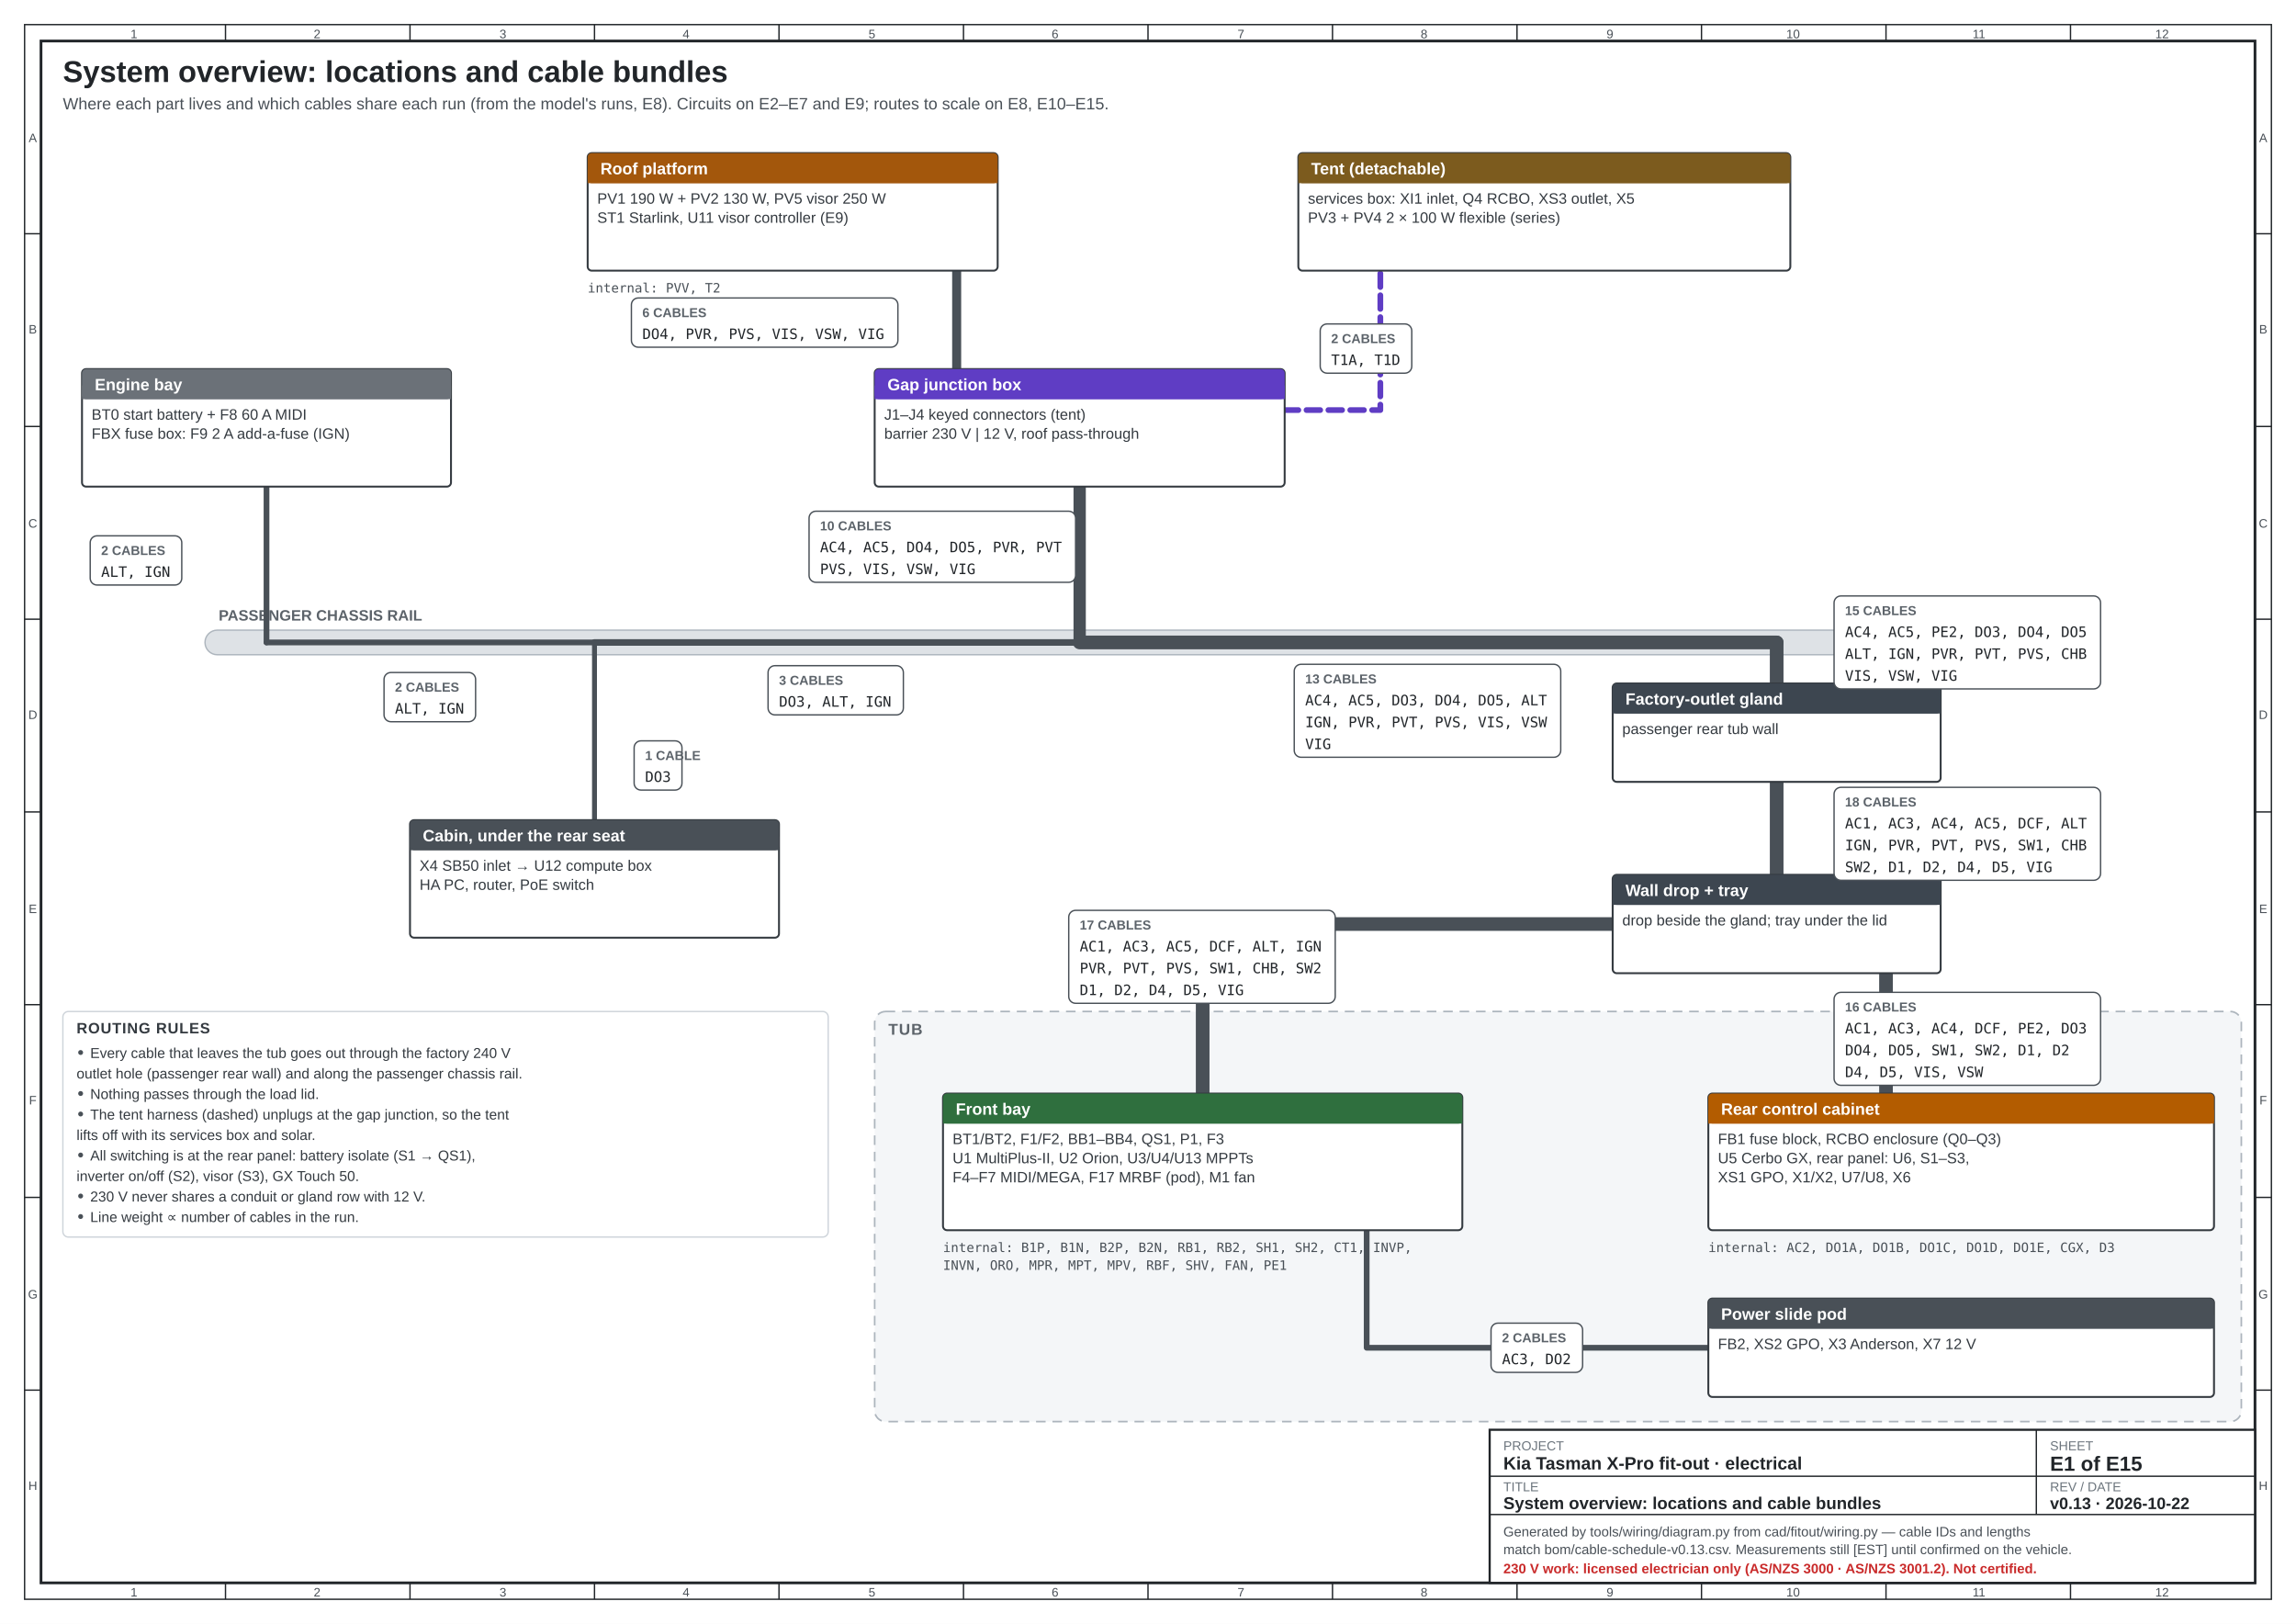
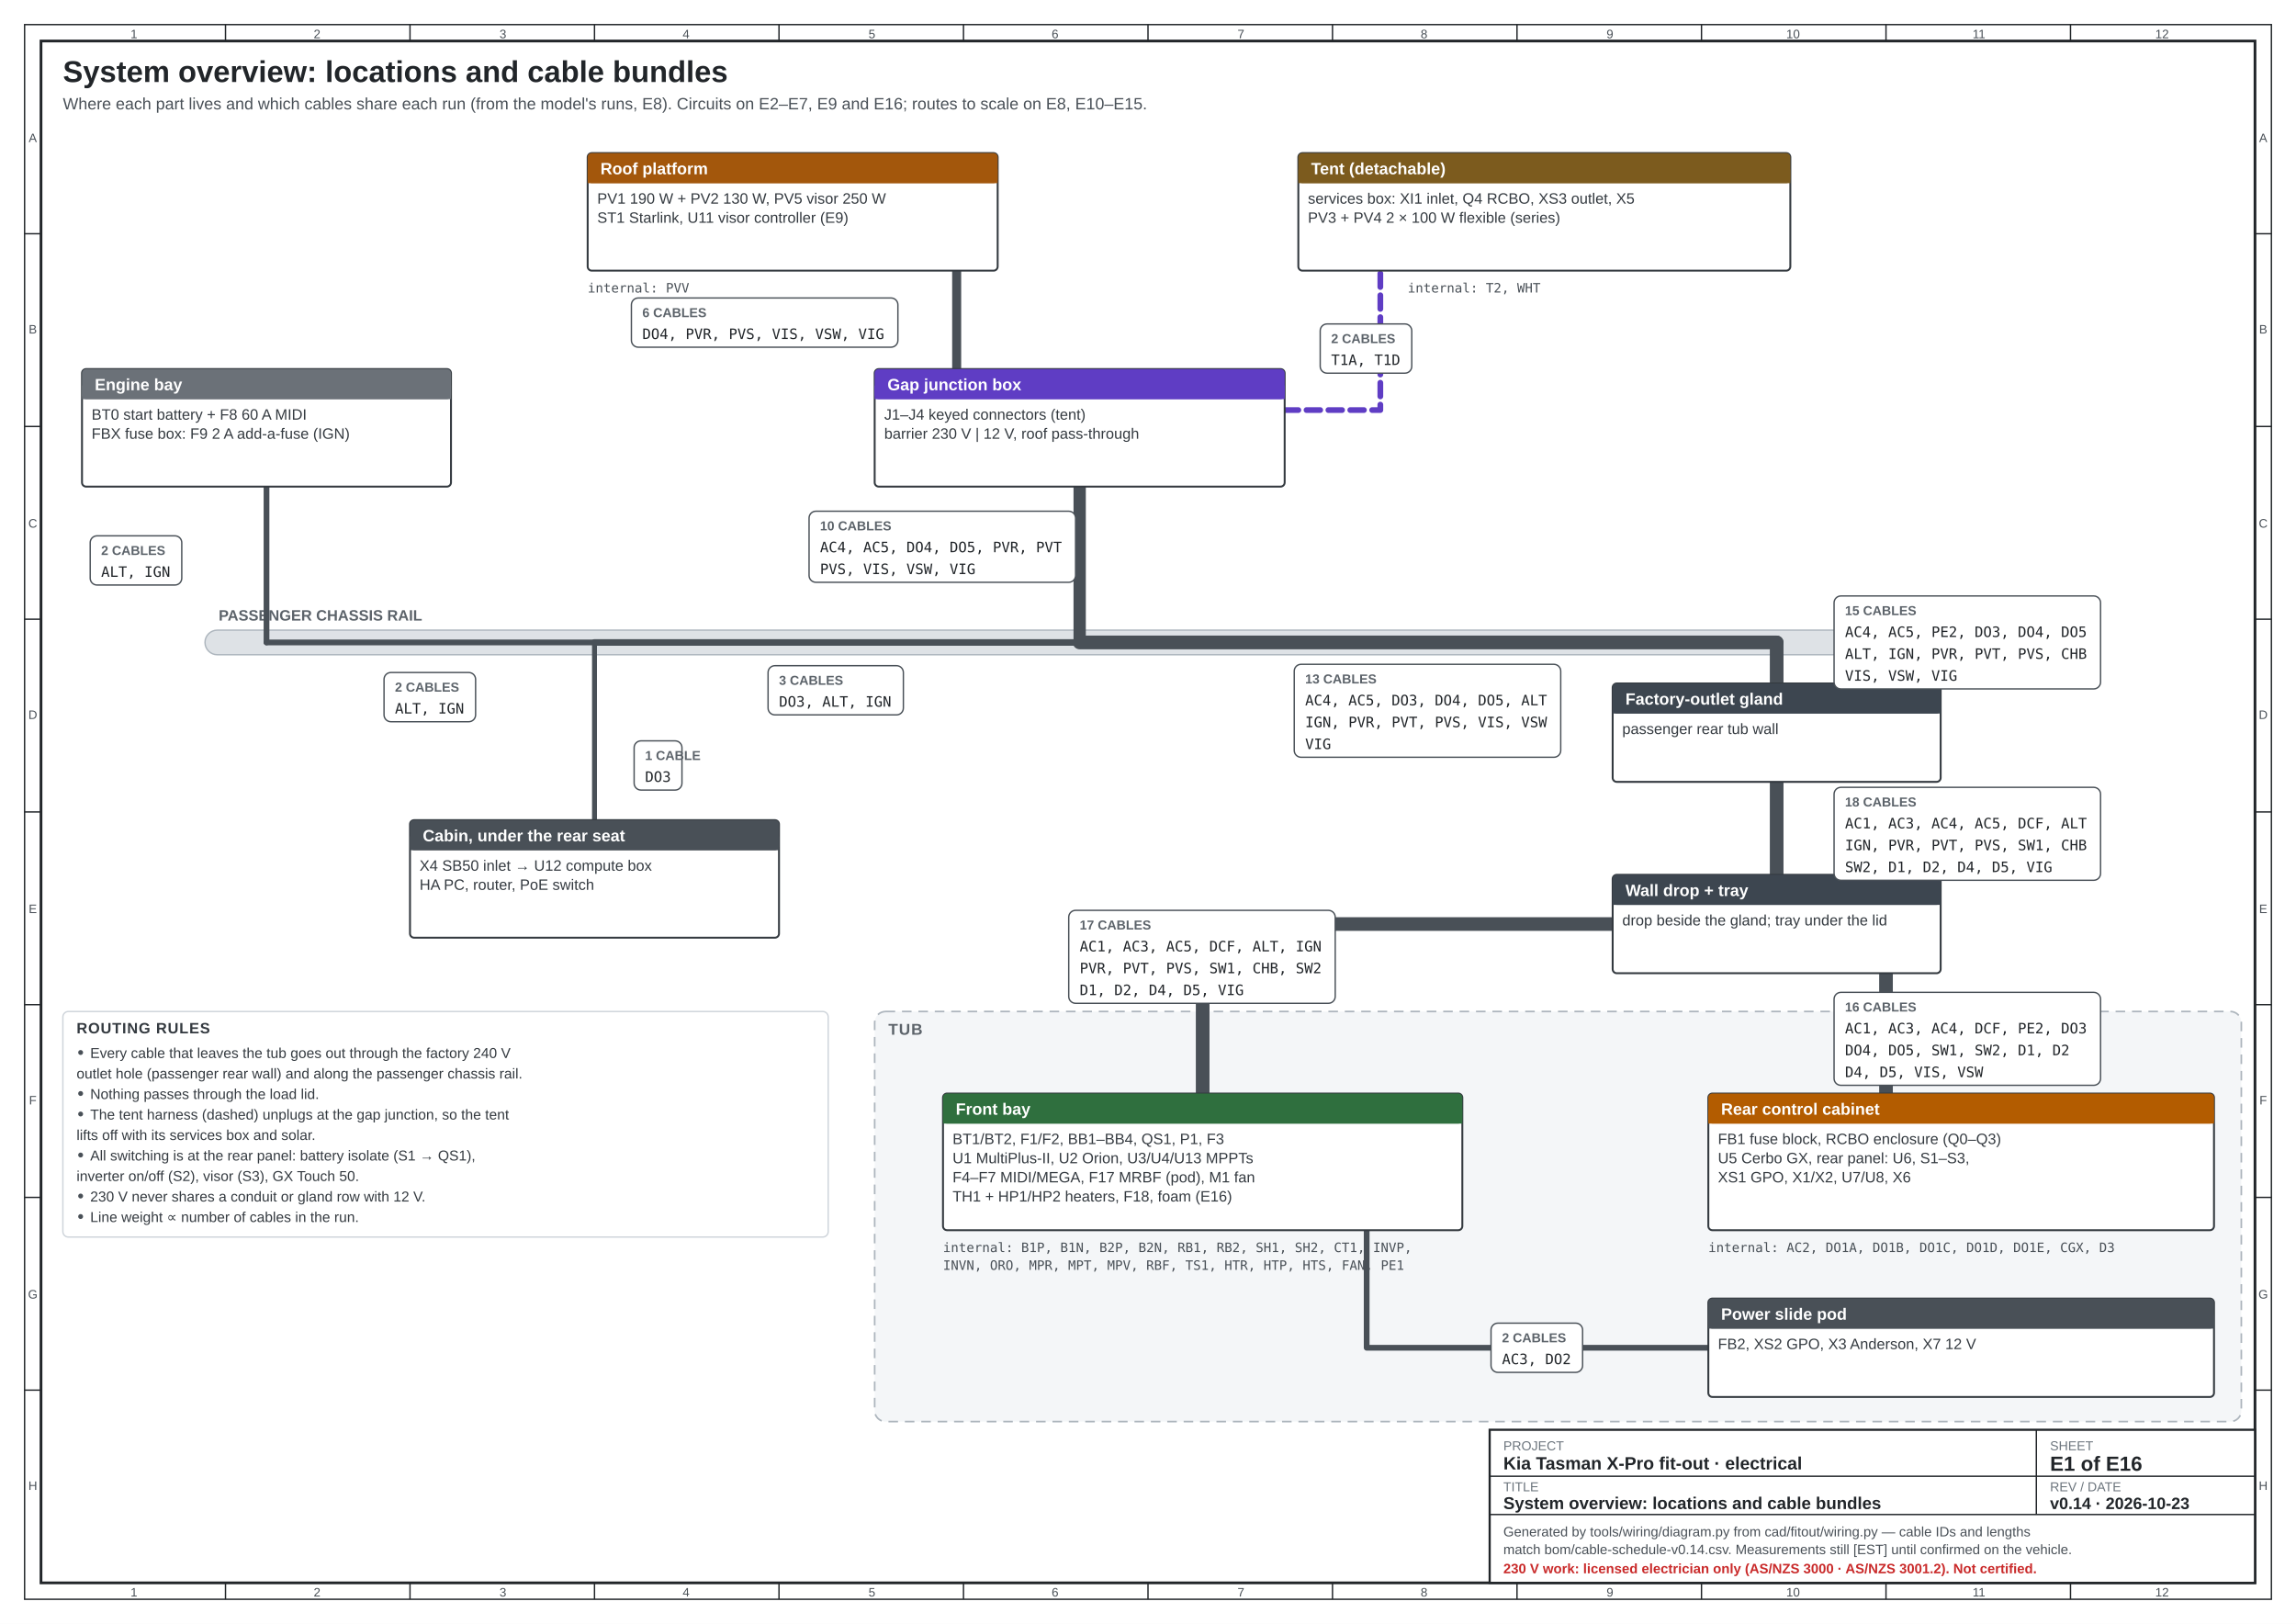
<svg xmlns="http://www.w3.org/2000/svg" viewBox="0 0 1680 1188" width="1680" height="1188" font-family="'IBM Plex Sans', 'Segoe UI', Arial, sans-serif" role="img" aria-label="System overview: locations and cable bundles">
  <rect x="0" y="0" width="1680" height="1188" fill="#ffffff" />
  <rect x="18" y="18" width="1644" height="1152" fill="none" stroke="#212529" stroke-width="1" />
  <rect x="30" y="30" width="1620" height="1128" fill="none" stroke="#212529" stroke-width="2" />
  <text x="98" y="28" font-size="9" text-anchor="middle" fill="#495057">1</text>
  <text x="98" y="1168" font-size="9" text-anchor="middle" fill="#495057">1</text>
  <text x="232" y="28" font-size="9" text-anchor="middle" fill="#495057">2</text>
  <text x="232" y="1168" font-size="9" text-anchor="middle" fill="#495057">2</text>
  <line x1="165" y1="18" x2="165" y2="30" stroke="#212529" />
  <line x1="165" y1="1158" x2="165" y2="1170" stroke="#212529" />
  <text x="368" y="28" font-size="9" text-anchor="middle" fill="#495057">3</text>
  <text x="368" y="1168" font-size="9" text-anchor="middle" fill="#495057">3</text>
  <line x1="300" y1="18" x2="300" y2="30" stroke="#212529" />
  <line x1="300" y1="1158" x2="300" y2="1170" stroke="#212529" />
  <text x="502" y="28" font-size="9" text-anchor="middle" fill="#495057">4</text>
  <text x="502" y="1168" font-size="9" text-anchor="middle" fill="#495057">4</text>
  <line x1="435" y1="18" x2="435" y2="30" stroke="#212529" />
  <line x1="435" y1="1158" x2="435" y2="1170" stroke="#212529" />
  <text x="638" y="28" font-size="9" text-anchor="middle" fill="#495057">5</text>
  <text x="638" y="1168" font-size="9" text-anchor="middle" fill="#495057">5</text>
  <line x1="570" y1="18" x2="570" y2="30" stroke="#212529" />
  <line x1="570" y1="1158" x2="570" y2="1170" stroke="#212529" />
  <text x="772" y="28" font-size="9" text-anchor="middle" fill="#495057">6</text>
  <text x="772" y="1168" font-size="9" text-anchor="middle" fill="#495057">6</text>
  <line x1="705" y1="18" x2="705" y2="30" stroke="#212529" />
  <line x1="705" y1="1158" x2="705" y2="1170" stroke="#212529" />
  <text x="908" y="28" font-size="9" text-anchor="middle" fill="#495057">7</text>
  <text x="908" y="1168" font-size="9" text-anchor="middle" fill="#495057">7</text>
  <line x1="840" y1="18" x2="840" y2="30" stroke="#212529" />
  <line x1="840" y1="1158" x2="840" y2="1170" stroke="#212529" />
  <text x="1042" y="28" font-size="9" text-anchor="middle" fill="#495057">8</text>
  <text x="1042" y="1168" font-size="9" text-anchor="middle" fill="#495057">8</text>
  <line x1="975" y1="18" x2="975" y2="30" stroke="#212529" />
  <line x1="975" y1="1158" x2="975" y2="1170" stroke="#212529" />
  <text x="1178" y="28" font-size="9" text-anchor="middle" fill="#495057">9</text>
  <text x="1178" y="1168" font-size="9" text-anchor="middle" fill="#495057">9</text>
  <line x1="1110" y1="18" x2="1110" y2="30" stroke="#212529" />
  <line x1="1110" y1="1158" x2="1110" y2="1170" stroke="#212529" />
  <text x="1312" y="28" font-size="9" text-anchor="middle" fill="#495057">10</text>
  <text x="1312" y="1168" font-size="9" text-anchor="middle" fill="#495057">10</text>
  <line x1="1245" y1="18" x2="1245" y2="30" stroke="#212529" />
  <line x1="1245" y1="1158" x2="1245" y2="1170" stroke="#212529" />
  <text x="1448" y="28" font-size="9" text-anchor="middle" fill="#495057">11</text>
  <text x="1448" y="1168" font-size="9" text-anchor="middle" fill="#495057">11</text>
  <line x1="1380" y1="18" x2="1380" y2="30" stroke="#212529" />
  <line x1="1380" y1="1158" x2="1380" y2="1170" stroke="#212529" />
  <text x="1582" y="28" font-size="9" text-anchor="middle" fill="#495057">12</text>
  <text x="1582" y="1168" font-size="9" text-anchor="middle" fill="#495057">12</text>
  <line x1="1515" y1="18" x2="1515" y2="30" stroke="#212529" />
  <line x1="1515" y1="1158" x2="1515" y2="1170" stroke="#212529" />
  <text x="24" y="104" font-size="9" text-anchor="middle" fill="#495057">A</text>
  <text x="1656" y="104" font-size="9" text-anchor="middle" fill="#495057">A</text>
  <text x="24" y="244" font-size="9" text-anchor="middle" fill="#495057">B</text>
  <text x="1656" y="244" font-size="9" text-anchor="middle" fill="#495057">B</text>
  <line x1="18" y1="171" x2="30" y2="171" stroke="#212529" />
  <line x1="1650" y1="171" x2="1662" y2="171" stroke="#212529" />
  <text x="24" y="386" font-size="9" text-anchor="middle" fill="#495057">C</text>
  <text x="1656" y="386" font-size="9" text-anchor="middle" fill="#495057">C</text>
  <line x1="18" y1="312" x2="30" y2="312" stroke="#212529" />
  <line x1="1650" y1="312" x2="1662" y2="312" stroke="#212529" />
  <text x="24" y="526" font-size="9" text-anchor="middle" fill="#495057">D</text>
  <text x="1656" y="526" font-size="9" text-anchor="middle" fill="#495057">D</text>
  <line x1="18" y1="453" x2="30" y2="453" stroke="#212529" />
  <line x1="1650" y1="453" x2="1662" y2="453" stroke="#212529" />
  <text x="24" y="668" font-size="9" text-anchor="middle" fill="#495057">E</text>
  <text x="1656" y="668" font-size="9" text-anchor="middle" fill="#495057">E</text>
  <line x1="18" y1="594" x2="30" y2="594" stroke="#212529" />
  <line x1="1650" y1="594" x2="1662" y2="594" stroke="#212529" />
  <text x="24" y="808" font-size="9" text-anchor="middle" fill="#495057">F</text>
  <text x="1656" y="808" font-size="9" text-anchor="middle" fill="#495057">F</text>
  <line x1="18" y1="735" x2="30" y2="735" stroke="#212529" />
  <line x1="1650" y1="735" x2="1662" y2="735" stroke="#212529" />
  <text x="24" y="950" font-size="9" text-anchor="middle" fill="#495057">G</text>
  <text x="1656" y="950" font-size="9" text-anchor="middle" fill="#495057">G</text>
  <line x1="18" y1="876" x2="30" y2="876" stroke="#212529" />
  <line x1="1650" y1="876" x2="1662" y2="876" stroke="#212529" />
  <text x="24" y="1090" font-size="9" text-anchor="middle" fill="#495057">H</text>
  <text x="1656" y="1090" font-size="9" text-anchor="middle" fill="#495057">H</text>
  <line x1="18" y1="1017" x2="30" y2="1017" stroke="#212529" />
  <line x1="1650" y1="1017" x2="1662" y2="1017" stroke="#212529" />
  <text x="46" y="60" font-size="22" font-weight="700" fill="#212529">System overview: locations and cable bundles</text>
-   <text x="46" y="80" font-size="12" fill="#495057">Where each part lives and which cables share each run (from the model's runs, E8). Circuits on E2–E7 and E9; routes to scale on E8, E10–E15.</text>
+   <text x="46" y="80" font-size="12" fill="#495057">Where each part lives and which cables share each run (from the model's runs, E8). Circuits on E2–E7, E9 and E16; routes to scale on E8, E10–E15.</text>
  <rect x="1090" y="1046" width="560" height="112" fill="#ffffff" stroke="#212529" stroke-width="1.6" />
  <line x1="1090" y1="1080" x2="1650" y2="1080" stroke="#212529" />
  <line x1="1090" y1="1108" x2="1650" y2="1108" stroke="#212529" />
  <line x1="1490" y1="1080" x2="1490" y2="1108" stroke="#212529" />
  <line x1="1490" y1="1046" x2="1490" y2="1080" stroke="#212529" />
  <text x="1100" y="1061" font-size="9.5" fill="#6c757d">PROJECT</text>
  <text x="1100" y="1075" font-size="13" font-weight="700" fill="#212529">Kia Tasman X-Pro fit-out · electrical</text>
  <text x="1500" y="1061" font-size="9.5" fill="#6c757d">SHEET</text>
-   <text x="1500" y="1076" font-size="15" font-weight="700" fill="#212529">E1 of E15</text>
+   <text x="1500" y="1076" font-size="15" font-weight="700" fill="#212529">E1 of E16</text>
  <text x="1100" y="1091" font-size="9.5" fill="#6c757d">TITLE</text>
  <text x="1100" y="1104" font-size="12.5" font-weight="600" fill="#212529">System overview: locations and cable bundles</text>
  <text x="1500" y="1091" font-size="9.5" fill="#6c757d">REV / DATE</text>
-   <text x="1500" y="1104" font-size="12" font-weight="600" fill="#212529">v0.13 · 2026-10-22</text>
+   <text x="1500" y="1104" font-size="12" font-weight="600" fill="#212529">v0.14 · 2026-10-23</text>
  <text x="1100" y="1124" font-size="10" fill="#495057">Generated by tools/wiring/diagram.py from cad/fitout/wiring.py — cable IDs and lengths</text>
-   <text x="1100" y="1137" font-size="10" fill="#495057">match bom/cable-schedule-v0.13.csv. Measurements still [EST] until confirmed on the vehicle.</text>
+   <text x="1100" y="1137" font-size="10" fill="#495057">match bom/cable-schedule-v0.14.csv. Measurements still [EST] until confirmed on the vehicle.</text>
  <text x="1100" y="1151" font-size="10" font-weight="700" fill="#c92a2a">230 V work: licensed electrician only (AS/NZS 3000 · AS/NZS 3001.2). Not certified.</text>
  <rect x="150" y="461" width="1200" height="18" rx="9" fill="#dee2e6" stroke="#adb5bd" />
  <text x="160.0" y="454.0" font-size="11" text-anchor="start" font-weight="700" fill="#5c636a">PASSENGER CHASSIS RAIL</text>
  <rect x="640" y="740" width="1000" height="300" rx="8" fill="#f4f6f8" stroke="#adb5bd" stroke-width="1.2" stroke-dasharray="7 5" />
  <text x="650" y="757" font-size="11.5" font-weight="700" letter-spacing="0.06em" fill="#5c636a">TUB</text>
  <polyline points="1000,900 1000,986 1250,986" fill="none" stroke="#495057" stroke-width="4.2" stroke-linecap="round" stroke-linejoin="round" />
  <polyline points="435,470 435,600" fill="none" stroke="#495057" stroke-width="3.6" stroke-linecap="round" stroke-linejoin="round" />
  <polyline points="435,470 790,470" fill="none" stroke="#495057" stroke-width="4.8" stroke-linecap="round" stroke-linejoin="round" />
  <polyline points="195,470 435,470" fill="none" stroke="#495057" stroke-width="4.2" stroke-linecap="round" stroke-linejoin="round" />
  <polyline points="790,470 1300,470" fill="none" stroke="#495057" stroke-width="10.0" stroke-linecap="round" stroke-linejoin="round" />
  <polyline points="790,470 790,356" fill="none" stroke="#495057" stroke-width="9.0" stroke-linecap="round" stroke-linejoin="round" />
  <polyline points="1300,470 1300,500" fill="none" stroke="#495057" stroke-width="10.0" stroke-linecap="round" stroke-linejoin="round" />
  <polyline points="195,470 195,356" fill="none" stroke="#495057" stroke-width="4.2" stroke-linecap="round" stroke-linejoin="round" />
  <polyline points="1300,572 1300,640" fill="none" stroke="#495057" stroke-width="10.0" stroke-linecap="round" stroke-linejoin="round" />
  <polyline points="700,270 700,198" fill="none" stroke="#495057" stroke-width="6.6" stroke-linecap="round" stroke-linejoin="round" />
  <polyline points="940,300 1010,300 1010,198" fill="none" stroke="#5f3dc4" stroke-width="4.2" stroke-linecap="round" stroke-linejoin="round" stroke-dasharray="10 6" />
  <polyline points="1180,676 880,676 880,800" fill="none" stroke="#495057" stroke-width="10.0" stroke-linecap="round" stroke-linejoin="round" />
  <polyline points="1380,712 1380,800" fill="none" stroke="#495057" stroke-width="10.0" stroke-linecap="round" stroke-linejoin="round" />
  <g class="blk">
    <rect x="430" y="112" width="300" height="86" rx="3" fill="#ffffff" stroke="#343a40" stroke-width="1.4" />
    <rect x="430" y="112" width="300" height="22" rx="3" fill="#a3570c" />
    <rect x="430" y="124" width="300" height="10" fill="#a3570c" />
    <text x="436" y="127.5" font-size="12" font-weight="600" fill="#fff">
      <tspan font-family="'IBM Plex Mono', Consolas, monospace" font-weight="700" />  Roof platform</text>
    <text x="437" y="149" font-size="11" fill="#343a40">PV1 190 W + PV2 130 W, PV5 visor 250 W</text>
    <text x="437" y="163" font-size="11" fill="#343a40">ST1 Starlink, U11 visor controller (E9)</text>
  </g>
  <g class="blk">
    <rect x="950" y="112" width="360" height="86" rx="3" fill="#ffffff" stroke="#343a40" stroke-width="1.4" />
    <rect x="950" y="112" width="360" height="22" rx="3" fill="#7c5b1e" />
    <rect x="950" y="124" width="360" height="10" fill="#7c5b1e" />
    <text x="956" y="127.5" font-size="12" font-weight="600" fill="#fff">
      <tspan font-family="'IBM Plex Mono', Consolas, monospace" font-weight="700" />  Tent (detachable)</text>
    <text x="957" y="149" font-size="11" fill="#343a40">services box: XI1 inlet, Q4 RCBO, XS3 outlet, X5</text>
    <text x="957" y="163" font-size="11" fill="#343a40">PV3 + PV4 2 × 100 W flexible (series)</text>
  </g>
  <g class="blk">
    <rect x="640" y="270" width="300" height="86" rx="3" fill="#ffffff" stroke="#343a40" stroke-width="1.4" />
    <rect x="640" y="270" width="300" height="22" rx="3" fill="#5f3dc4" />
    <rect x="640" y="282" width="300" height="10" fill="#5f3dc4" />
    <text x="646" y="285.5" font-size="12" font-weight="600" fill="#fff">
      <tspan font-family="'IBM Plex Mono', Consolas, monospace" font-weight="700" />  Gap junction box</text>
    <text x="647" y="307" font-size="11" fill="#343a40">J1–J4 keyed connectors (tent)</text>
    <text x="647" y="321" font-size="11" fill="#343a40">barrier 230 V | 12 V, roof pass-through</text>
  </g>
  <g class="blk">
    <rect x="60" y="270" width="270" height="86" rx="3" fill="#ffffff" stroke="#343a40" stroke-width="1.4" />
    <rect x="60" y="270" width="270" height="22" rx="3" fill="#6b7178" />
    <rect x="60" y="282" width="270" height="10" fill="#6b7178" />
    <text x="66" y="285.5" font-size="12" font-weight="600" fill="#fff">
      <tspan font-family="'IBM Plex Mono', Consolas, monospace" font-weight="700" />  Engine bay</text>
    <text x="67" y="307" font-size="11" fill="#343a40">BT0 start battery + F8 60 A MIDI</text>
    <text x="67" y="321" font-size="11" fill="#343a40">FBX fuse box: F9 2 A add-a-fuse (IGN)</text>
  </g>
  <g class="blk">
    <rect x="300" y="600" width="270" height="86" rx="3" fill="#ffffff" stroke="#343a40" stroke-width="1.4" />
    <rect x="300" y="600" width="270" height="22" rx="3" fill="#495057" />
    <rect x="300" y="612" width="270" height="10" fill="#495057" />
    <text x="306" y="615.5" font-size="12" font-weight="600" fill="#fff">
      <tspan font-family="'IBM Plex Mono', Consolas, monospace" font-weight="700" />  Cabin, under the rear seat</text>
    <text x="307" y="637" font-size="11" fill="#343a40">X4 SB50 inlet → U12 compute box</text>
    <text x="307" y="651" font-size="11" fill="#343a40">HA PC, router, PoE switch</text>
  </g>
  <g class="blk">
    <rect x="1180" y="500" width="240" height="72" rx="3" fill="#ffffff" stroke="#343a40" stroke-width="1.4" />
    <rect x="1180" y="500" width="240" height="22" rx="3" fill="#3d4650" />
    <rect x="1180" y="512" width="240" height="10" fill="#3d4650" />
    <text x="1186" y="515.5" font-size="12" font-weight="600" fill="#fff">
      <tspan font-family="'IBM Plex Mono', Consolas, monospace" font-weight="700" />  Factory-outlet gland</text>
    <text x="1187" y="537" font-size="11" fill="#343a40">passenger rear tub wall</text>
  </g>
  <g class="blk">
    <rect x="1180" y="640" width="240" height="72" rx="3" fill="#ffffff" stroke="#343a40" stroke-width="1.4" />
    <rect x="1180" y="640" width="240" height="22" rx="3" fill="#3d4650" />
    <rect x="1180" y="652" width="240" height="10" fill="#3d4650" />
    <text x="1186" y="655.5" font-size="12" font-weight="600" fill="#fff">
      <tspan font-family="'IBM Plex Mono', Consolas, monospace" font-weight="700" />  Wall drop + tray</text>
    <text x="1187" y="677" font-size="11" fill="#343a40">drop beside the gland; tray under the lid</text>
  </g>
  <g class="blk">
    <rect x="690" y="800" width="380" height="100" rx="3" fill="#ffffff" stroke="#343a40" stroke-width="1.4" />
    <rect x="690" y="800" width="380" height="22" rx="3" fill="#2f6f3e" />
    <rect x="690" y="812" width="380" height="10" fill="#2f6f3e" />
    <text x="696" y="815.5" font-size="12" font-weight="600" fill="#fff">
      <tspan font-family="'IBM Plex Mono', Consolas, monospace" font-weight="700" />  Front bay</text>
    <text x="697" y="837" font-size="11" fill="#343a40">BT1/BT2, F1/F2, BB1–BB4, QS1, P1, F3</text>
    <text x="697" y="851" font-size="11" fill="#343a40">U1 MultiPlus-II, U2 Orion, U3/U4/U13 MPPTs</text>
    <text x="697" y="865" font-size="11" fill="#343a40">F4–F7 MIDI/MEGA, F17 MRBF (pod), M1 fan</text>
+     <text x="697" y="879" font-size="11" fill="#343a40">TH1 + HP1/HP2 heaters, F18, foam (E16)</text>
  </g>
  <g class="blk">
    <rect x="1250" y="800" width="370" height="100" rx="3" fill="#ffffff" stroke="#343a40" stroke-width="1.4" />
    <rect x="1250" y="800" width="370" height="22" rx="3" fill="#b35c00" />
    <rect x="1250" y="812" width="370" height="10" fill="#b35c00" />
    <text x="1256" y="815.5" font-size="12" font-weight="600" fill="#fff">
      <tspan font-family="'IBM Plex Mono', Consolas, monospace" font-weight="700" />  Rear control cabinet</text>
    <text x="1257" y="837" font-size="11" fill="#343a40">FB1 fuse block, RCBO enclosure (Q0–Q3)</text>
    <text x="1257" y="851" font-size="11" fill="#343a40">U5 Cerbo GX, rear panel: U6, S1–S3,</text>
    <text x="1257" y="865" font-size="11" fill="#343a40">XS1 GPO, X1/X2, U7/U8, X6</text>
  </g>
  <g class="blk">
    <rect x="1250" y="950" width="370" height="72" rx="3" fill="#ffffff" stroke="#343a40" stroke-width="1.4" />
    <rect x="1250" y="950" width="370" height="22" rx="3" fill="#495057" />
    <rect x="1250" y="962" width="370" height="10" fill="#495057" />
    <text x="1256" y="965.5" font-size="12" font-weight="600" fill="#fff">
      <tspan font-family="'IBM Plex Mono', Consolas, monospace" font-weight="700" />  Power slide pod</text>
    <text x="1257" y="987" font-size="11" fill="#343a40">FB2, XS2 GPO, X3 Anderson, X7 12 V</text>
  </g>
  <rect x="1091" y="968" width="67" height="36" rx="5" fill="#fff" stroke="#495057" />
  <text x="1099" y="982" font-size="9.5" font-weight="700" fill="#5c636a">2 CABLES</text>
  <text x="1099" y="998" font-size="10.5" font-family="'IBM Plex Mono', Consolas, monospace" fill="#212529">AC3, DO2</text>
  <rect x="464" y="542" width="35" height="36" rx="5" fill="#fff" stroke="#495057" />
  <text x="472" y="556" font-size="9.5" font-weight="700" fill="#5c636a">1 CABLE</text>
  <text x="472" y="572" font-size="10.5" font-family="'IBM Plex Mono', Consolas, monospace" fill="#212529">DO3</text>
  <rect x="562" y="487" width="99" height="36" rx="5" fill="#fff" stroke="#495057" />
  <text x="570" y="501" font-size="9.5" font-weight="700" fill="#5c636a">3 CABLES</text>
  <text x="570" y="517" font-size="10.5" font-family="'IBM Plex Mono', Consolas, monospace" fill="#212529">DO3, ALT, IGN</text>
  <rect x="281" y="492" width="67" height="36" rx="5" fill="#fff" stroke="#495057" />
  <text x="289" y="506" font-size="9.5" font-weight="700" fill="#5c636a">2 CABLES</text>
  <text x="289" y="522" font-size="10.5" font-family="'IBM Plex Mono', Consolas, monospace" fill="#212529">ALT, IGN</text>
  <rect x="947" y="486" width="195" height="68" rx="5" fill="#fff" stroke="#495057" />
  <text x="955" y="500" font-size="9.5" font-weight="700" fill="#5c636a">13 CABLES</text>
  <text x="955" y="516" font-size="10.5" font-family="'IBM Plex Mono', Consolas, monospace" fill="#212529">AC4, AC5, DO3, DO4, DO5, ALT</text>
  <text x="955" y="532" font-size="10.5" font-family="'IBM Plex Mono', Consolas, monospace" fill="#212529">IGN, PVR, PVT, PVS, VIS, VSW</text>
  <text x="955" y="548" font-size="10.5" font-family="'IBM Plex Mono', Consolas, monospace" fill="#212529">VIG</text>
  <rect x="592" y="374" width="195" height="52" rx="5" fill="#fff" stroke="#495057" />
  <text x="600" y="388" font-size="9.5" font-weight="700" fill="#5c636a">10 CABLES</text>
  <text x="600" y="404" font-size="10.5" font-family="'IBM Plex Mono', Consolas, monospace" fill="#212529">AC4, AC5, DO4, DO5, PVR, PVT</text>
  <text x="600" y="420" font-size="10.5" font-family="'IBM Plex Mono', Consolas, monospace" fill="#212529">PVS, VIS, VSW, VIG</text>
  <rect x="1342" y="436" width="195" height="68" rx="5" fill="#fff" stroke="#495057" />
  <text x="1350" y="450" font-size="9.5" font-weight="700" fill="#5c636a">15 CABLES</text>
  <text x="1350" y="466" font-size="10.5" font-family="'IBM Plex Mono', Consolas, monospace" fill="#212529">AC4, AC5, PE2, DO3, DO4, DO5</text>
  <text x="1350" y="482" font-size="10.5" font-family="'IBM Plex Mono', Consolas, monospace" fill="#212529">ALT, IGN, PVR, PVT, PVS, CHB</text>
  <text x="1350" y="498" font-size="10.5" font-family="'IBM Plex Mono', Consolas, monospace" fill="#212529">VIS, VSW, VIG</text>
  <rect x="66" y="392" width="67" height="36" rx="5" fill="#fff" stroke="#495057" />
  <text x="74" y="406" font-size="9.5" font-weight="700" fill="#5c636a">2 CABLES</text>
  <text x="74" y="422" font-size="10.5" font-family="'IBM Plex Mono', Consolas, monospace" fill="#212529">ALT, IGN</text>
  <rect x="1342" y="576" width="195" height="68" rx="5" fill="#fff" stroke="#495057" />
  <text x="1350" y="590" font-size="9.5" font-weight="700" fill="#5c636a">18 CABLES</text>
  <text x="1350" y="606" font-size="10.5" font-family="'IBM Plex Mono', Consolas, monospace" fill="#212529">AC1, AC3, AC4, AC5, DCF, ALT</text>
  <text x="1350" y="622" font-size="10.5" font-family="'IBM Plex Mono', Consolas, monospace" fill="#212529">IGN, PVR, PVT, PVS, SW1, CHB</text>
  <text x="1350" y="638" font-size="10.5" font-family="'IBM Plex Mono', Consolas, monospace" fill="#212529">SW2, D1, D2, D4, D5, VIG</text>
  <rect x="462" y="218" width="195" height="36" rx="5" fill="#fff" stroke="#495057" />
  <text x="470" y="232" font-size="9.5" font-weight="700" fill="#5c636a">6 CABLES</text>
  <text x="470" y="248" font-size="10.5" font-family="'IBM Plex Mono', Consolas, monospace" fill="#212529">DO4, PVR, PVS, VIS, VSW, VIG</text>
  <rect x="966" y="237" width="67" height="36" rx="5" fill="#fff" stroke="#495057" />
  <text x="974" y="251" font-size="9.5" font-weight="700" fill="#5c636a">2 CABLES</text>
  <text x="974" y="267" font-size="10.5" font-family="'IBM Plex Mono', Consolas, monospace" fill="#212529">T1A, T1D</text>
  <rect x="782" y="666" width="195" height="68" rx="5" fill="#fff" stroke="#495057" />
  <text x="790" y="680" font-size="9.5" font-weight="700" fill="#5c636a">17 CABLES</text>
  <text x="790" y="696" font-size="10.5" font-family="'IBM Plex Mono', Consolas, monospace" fill="#212529">AC1, AC3, AC5, DCF, ALT, IGN</text>
  <text x="790" y="712" font-size="10.5" font-family="'IBM Plex Mono', Consolas, monospace" fill="#212529">PVR, PVT, PVS, SW1, CHB, SW2</text>
  <text x="790" y="728" font-size="10.5" font-family="'IBM Plex Mono', Consolas, monospace" fill="#212529">D1, D2, D4, D5, VIG</text>
  <rect x="1342" y="726" width="195" height="68" rx="5" fill="#fff" stroke="#495057" />
  <text x="1350" y="740" font-size="9.5" font-weight="700" fill="#5c636a">16 CABLES</text>
  <text x="1350" y="756" font-size="10.5" font-family="'IBM Plex Mono', Consolas, monospace" fill="#212529">AC1, AC3, AC4, DCF, PE2, DO3</text>
  <text x="1350" y="772" font-size="10.5" font-family="'IBM Plex Mono', Consolas, monospace" fill="#212529">DO4, DO5, SW1, SW2, D1, D2</text>
  <text x="1350" y="788" font-size="10.5" font-family="'IBM Plex Mono', Consolas, monospace" fill="#212529">D4, D5, VIS, VSW</text>
  <text x="690.0" y="916.0" font-size="9.5" text-anchor="start" font-weight="400" fill="#495057" font-family="'IBM Plex Mono', Consolas, monospace">internal: B1P, B1N, B2P, B2N, RB1, RB2, SH1, SH2, CT1, INVP, </text>
-   <text x="690.0" y="929.0" font-size="9.5" text-anchor="start" font-weight="400" fill="#495057" font-family="'IBM Plex Mono', Consolas, monospace">INVN, ORO, MPR, MPT, MPV, RBF, SHV, FAN, PE1</text>
+   <text x="690.0" y="929.0" font-size="9.5" text-anchor="start" font-weight="400" fill="#495057" font-family="'IBM Plex Mono', Consolas, monospace">INVN, ORO, MPR, MPT, MPV, RBF, TS1, HTR, HTP, HTS, FAN, PE1</text>
  <text x="1250.0" y="916.0" font-size="9.5" text-anchor="start" font-weight="400" fill="#495057" font-family="'IBM Plex Mono', Consolas, monospace">internal: AC2, DO1A, DO1B, DO1C, DO1D, DO1E, CGX, D3</text>
-   <text x="430.0" y="214.0" font-size="9.5" text-anchor="start" font-weight="400" fill="#495057" font-family="'IBM Plex Mono', Consolas, monospace">internal: PVV, T2</text>
+   <text x="430.0" y="214.0" font-size="9.5" text-anchor="start" font-weight="400" fill="#495057" font-family="'IBM Plex Mono', Consolas, monospace">internal: PVV</text>
+   <text x="1030.0" y="214.0" font-size="9.5" text-anchor="start" font-weight="400" fill="#495057" font-family="'IBM Plex Mono', Consolas, monospace">internal: T2, WHT</text>
  <rect x="46" y="740" width="560" height="165" rx="4" fill="#ffffff" stroke="#ced4da" stroke-width="1" />
  <text x="56" y="756" font-size="11" font-weight="700" letter-spacing="0.05em" fill="#343a40">ROUTING RULES</text>
  <circle cx="59" cy="770" r="1.8" fill="#495057" />
  <text x="66" y="774" font-size="10.5" fill="#343a40">Every cable that leaves the tub goes out through the factory 240 V</text>
  <text x="56" y="789" font-size="10.5" fill="#343a40">  outlet hole (passenger rear wall) and along the passenger chassis rail.</text>
  <circle cx="59" cy="800" r="1.8" fill="#495057" />
  <text x="66" y="804" font-size="10.5" fill="#343a40">Nothing passes through the load lid.</text>
  <circle cx="59" cy="815" r="1.8" fill="#495057" />
  <text x="66" y="819" font-size="10.5" fill="#343a40">The tent harness (dashed) unplugs at the gap junction, so the tent</text>
  <text x="56" y="834" font-size="10.5" fill="#343a40">  lifts off with its services box and solar.</text>
  <circle cx="59" cy="845" r="1.8" fill="#495057" />
  <text x="66" y="849" font-size="10.5" fill="#343a40">All switching is at the rear panel: battery isolate (S1 → QS1),</text>
  <text x="56" y="864" font-size="10.5" fill="#343a40">  inverter on/off (S2), visor (S3), GX Touch 50.</text>
  <circle cx="59" cy="875" r="1.8" fill="#495057" />
  <text x="66" y="879" font-size="10.5" fill="#343a40">230 V never shares a conduit or gland row with 12 V.</text>
  <circle cx="59" cy="890" r="1.8" fill="#495057" />
  <text x="66" y="894" font-size="10.5" fill="#343a40">Line weight ∝ number of cables in the run.</text>
</svg>
